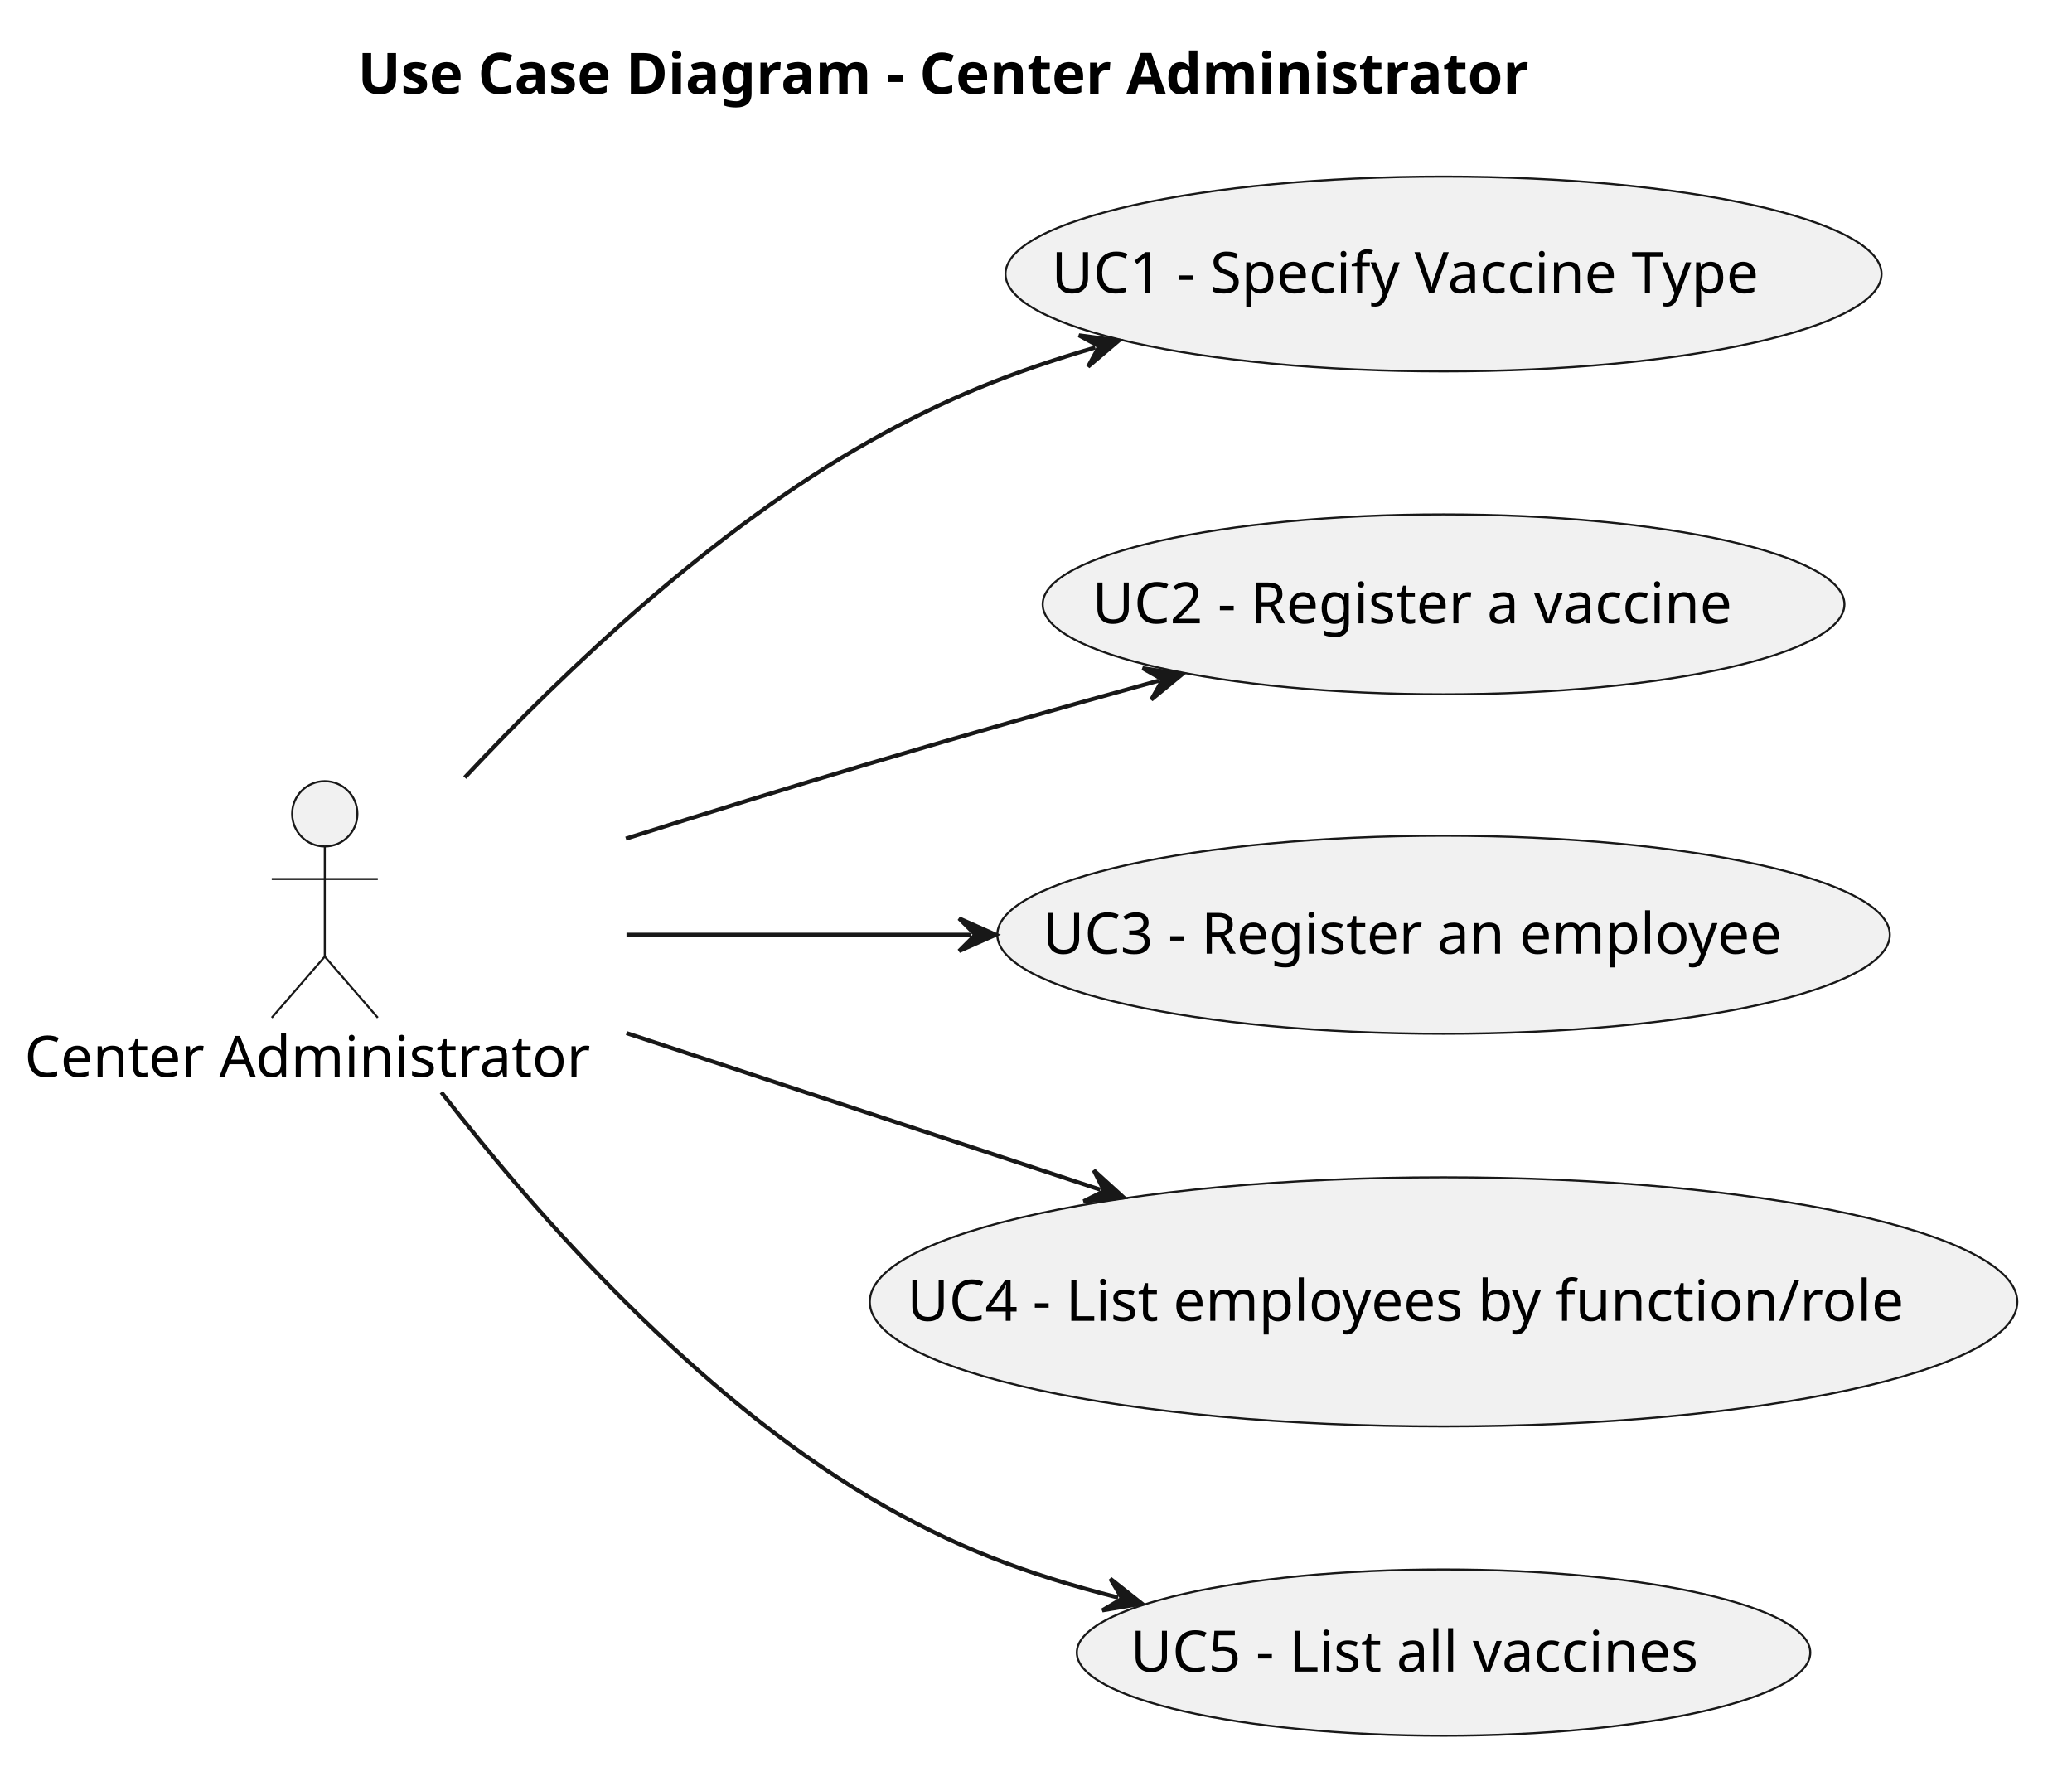
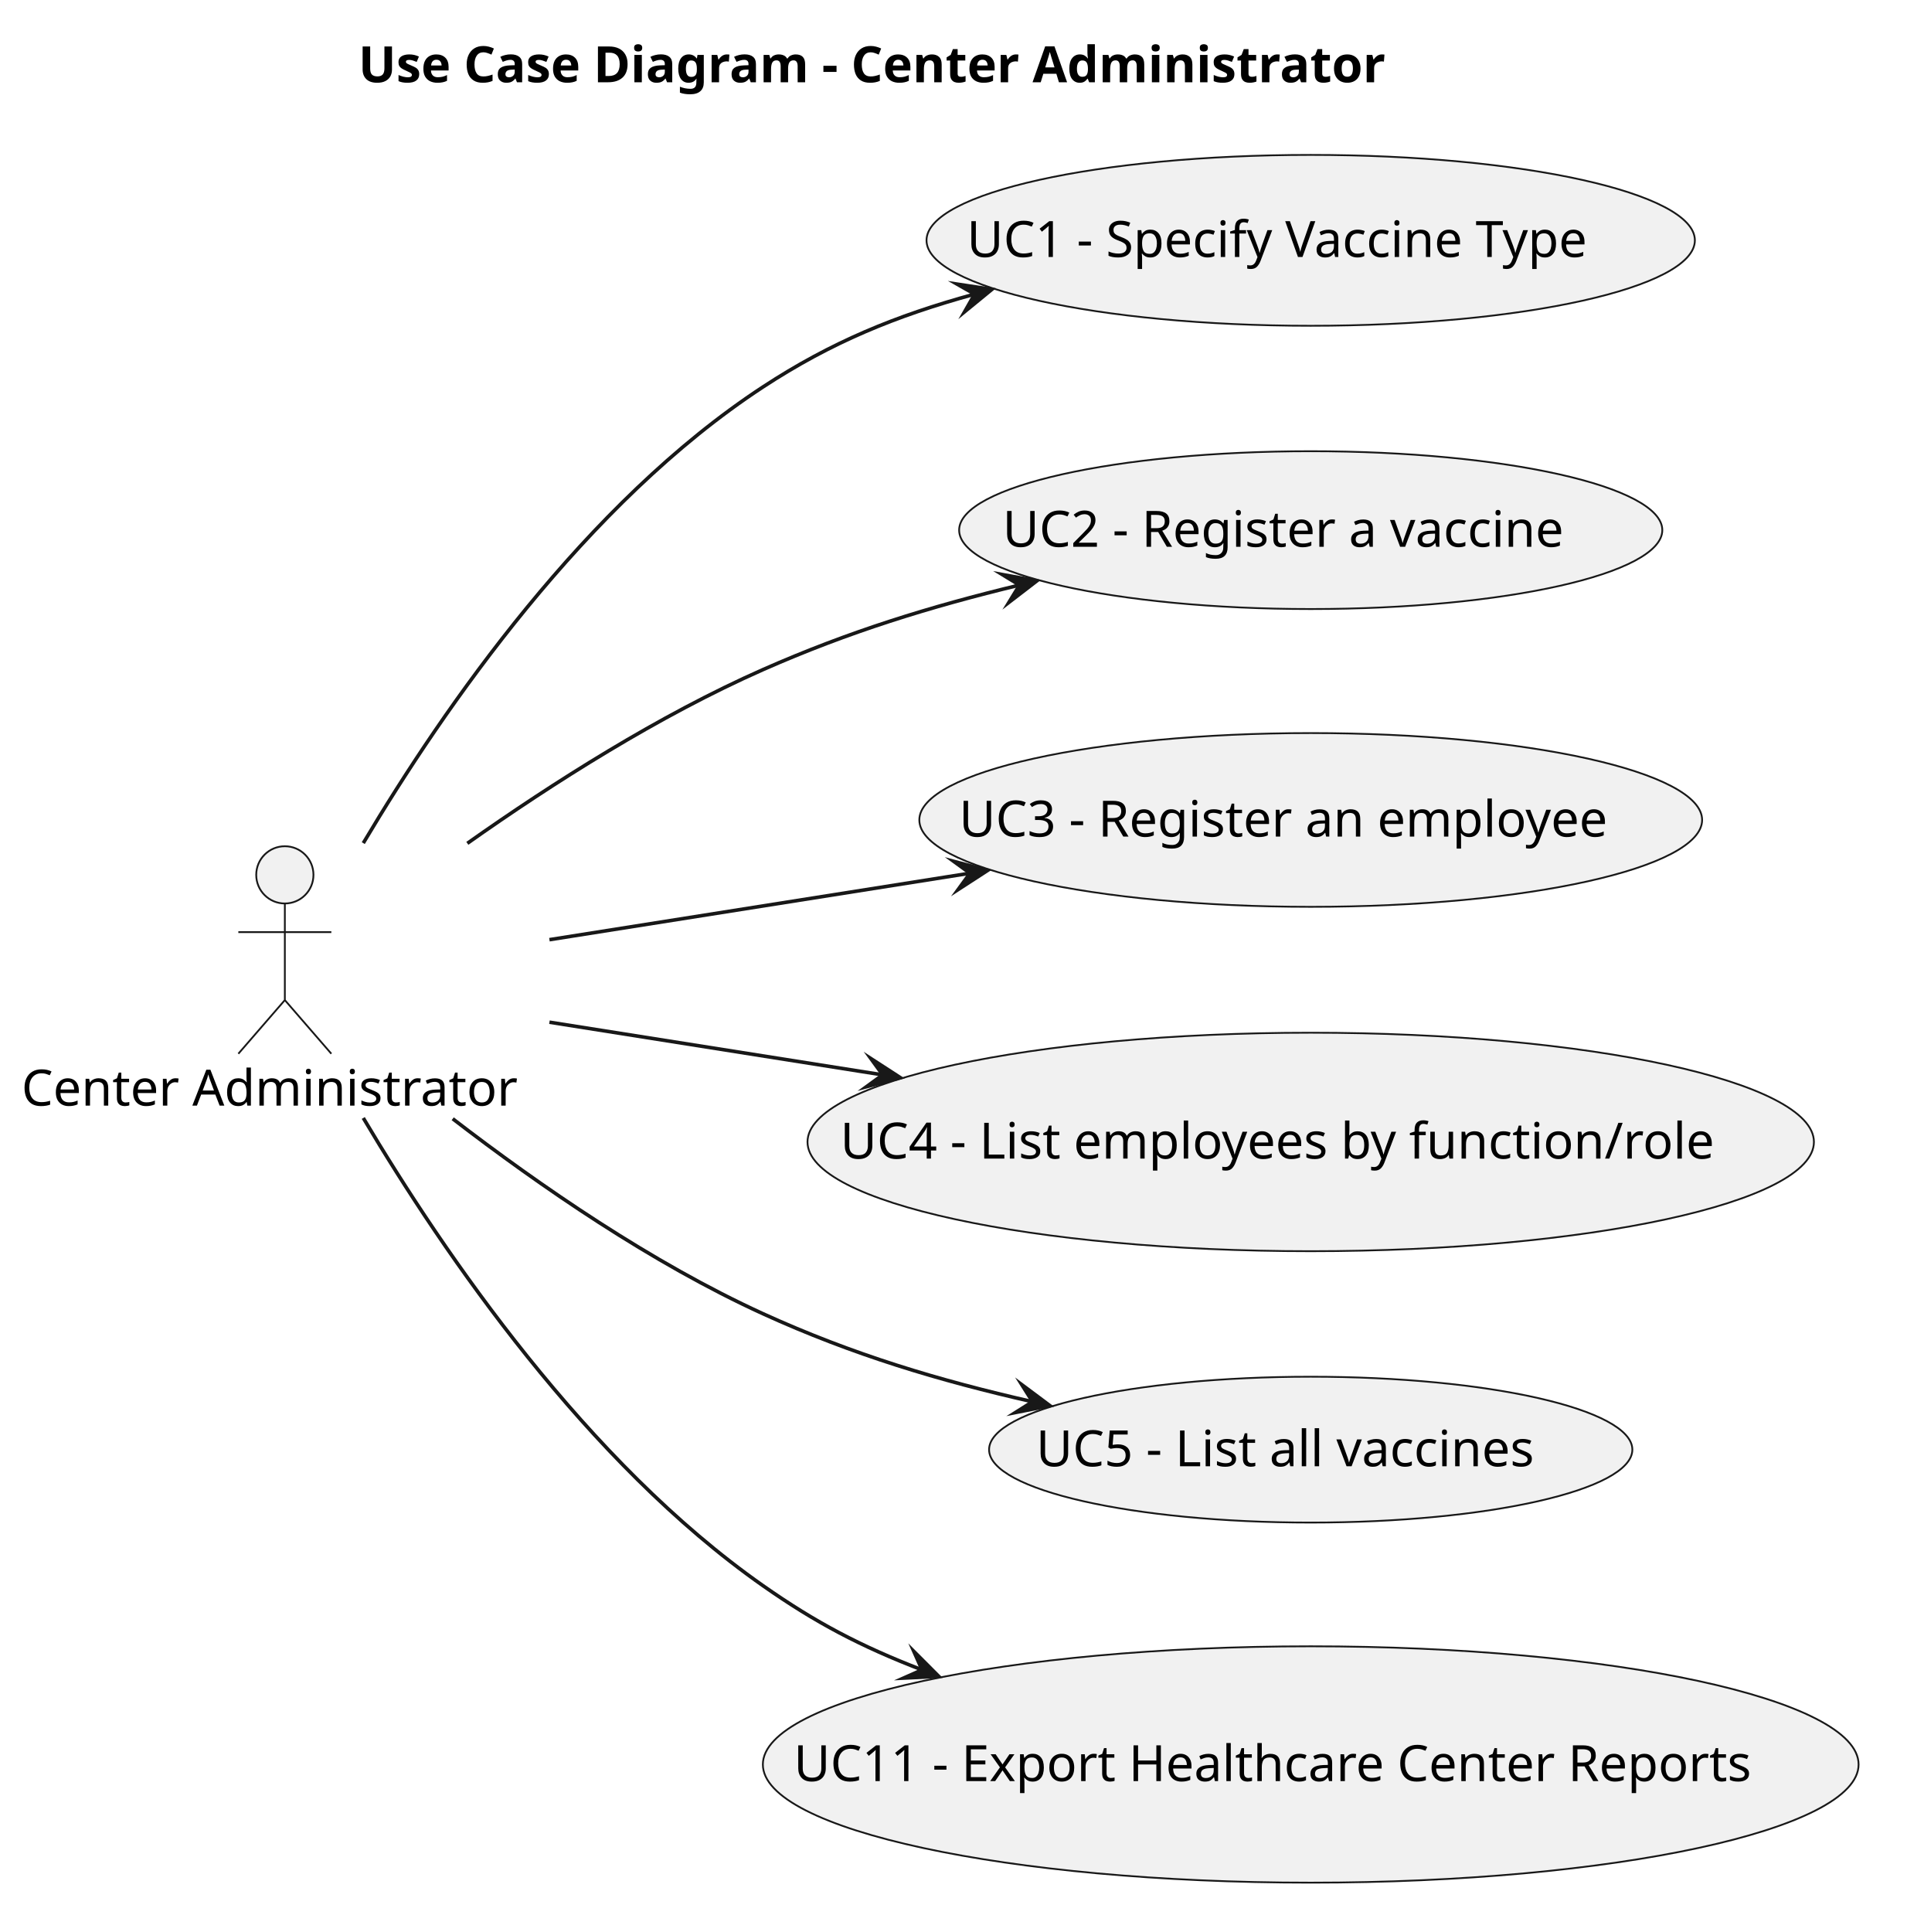
- <svg xmlns="http://www.w3.org/2000/svg" contentStyleType="text/css" data-diagram-type="DESCRIPTION" height="439px" preserveAspectRatio="none" style="width:508px;height:439px;background:#FFFFFF;" version="1.1" viewBox="0 0 508 439" width="508px" zoomAndPan="magnify">
+ <svg xmlns="http://www.w3.org/2000/svg" contentStyleType="text/css" data-diagram-type="DESCRIPTION" height="540px" preserveAspectRatio="none" style="width:533px;height:540px;background:#FFFFFF;" version="1.1" viewBox="0 0 533 540" width="533px" zoomAndPan="magnify">
  <defs />
  <g>
    <g class="title" data-source-line="1">
-       <text fill="#000000" font-family="sans-serif" font-size="14" font-weight="700" lengthAdjust="spacing" textLength="326.184" x="87.703" y="22.995">Use Case Diagram - Center Administrator</text>
+       <text fill="#000000" font-family="sans-serif" font-size="14" font-weight="700" lengthAdjust="spacing" textLength="326.184" x="100.185" y="22.995">Use Case Diagram - Center Administrator</text>
    </g>
-     <g class="entity" data-qualified-name="Admin" data-source-line="4" id="ent0002">
-       <ellipse cx="79.626" cy="199.527" fill="#F1F1F1" rx="8" ry="8" style="stroke:#181818;stroke-width:0.5;" />
-       <path d="M79.626,207.527 L79.626,234.527 M66.626,215.527 L92.626,215.527 M79.626,234.527 L66.626,249.527 M79.626,234.527 L92.626,249.527" fill="none" style="stroke:#181818;stroke-width:0.5;" />
-       <text fill="#000000" font-family="sans-serif" font-size="14" lengthAdjust="spacing" textLength="147.253" x="6" y="264.022">Center Administrator</text>
+     <g class="entity" data-qualified-name="Admin" data-source-line="4" id="ent0001">
+       <ellipse cx="79.626" cy="244.527" fill="#F1F1F1" rx="8" ry="8" style="stroke:#181818;stroke-width:0.5;" />
+       <path d="M79.626,252.527 L79.626,279.527 M66.626,260.527 L92.626,260.527 M79.626,279.527 L66.626,294.527 M79.626,279.527 L92.626,294.527" fill="none" style="stroke:#181818;stroke-width:0.5;" />
+       <text fill="#000000" font-family="sans-serif" font-size="14" lengthAdjust="spacing" textLength="147.253" x="6" y="309.022">Center Administrator</text>
    </g>
-     <g class="entity" data-qualified-name="UC1" data-source-line="7" id="ent0003">
-       <ellipse cx="353.915" cy="67.176" fill="#F1F1F1" rx="107.395" ry="23.879" style="stroke:#181818;stroke-width:0.5;" />
-       <text fill="#000000" font-family="sans-serif" font-size="14" lengthAdjust="spacing" textLength="192.233" x="257.798" y="71.824">UC1 - Specify Vaccine Type</text>
+     <g class="entity" data-qualified-name="UC1" data-source-line="7" id="ent0002">
+       <ellipse cx="366.395" cy="67.176" fill="#F1F1F1" rx="107.395" ry="23.879" style="stroke:#181818;stroke-width:0.5;" />
+       <text fill="#000000" font-family="sans-serif" font-size="14" lengthAdjust="spacing" textLength="192.233" x="270.278" y="71.824">UC1 - Specify Vaccine Type</text>
    </g>
-     <g class="entity" data-qualified-name="UC2" data-source-line="8" id="ent0004">
-       <ellipse cx="353.923" cy="148.173" fill="#F1F1F1" rx="98.283" ry="22.056" style="stroke:#181818;stroke-width:0.5;" />
-       <text fill="#000000" font-family="sans-serif" font-size="14" lengthAdjust="spacing" textLength="172.266" x="267.79" y="152.822">UC2 - Register a vaccine</text>
+     <g class="entity" data-qualified-name="UC2" data-source-line="8" id="ent0003">
+       <ellipse cx="366.403" cy="148.173" fill="#F1F1F1" rx="98.283" ry="22.056" style="stroke:#181818;stroke-width:0.5;" />
+       <text fill="#000000" font-family="sans-serif" font-size="14" lengthAdjust="spacing" textLength="172.266" x="280.27" y="152.822">UC2 - Register a vaccine</text>
    </g>
-     <g class="entity" data-qualified-name="UC3" data-source-line="9" id="ent0005">
-       <ellipse cx="353.923" cy="229.179" fill="#F1F1F1" rx="109.413" ry="24.282" style="stroke:#181818;stroke-width:0.5;" />
-       <text fill="#000000" font-family="sans-serif" font-size="14" lengthAdjust="spacing" textLength="196.608" x="255.618" y="233.828">UC3 - Register an employee</text>
+     <g class="entity" data-qualified-name="UC3" data-source-line="9" id="ent0004">
+       <ellipse cx="366.403" cy="229.179" fill="#F1F1F1" rx="109.413" ry="24.282" style="stroke:#181818;stroke-width:0.5;" />
+       <text fill="#000000" font-family="sans-serif" font-size="14" lengthAdjust="spacing" textLength="196.608" x="268.098" y="233.828">UC3 - Register an employee</text>
    </g>
-     <g class="entity" data-qualified-name="UC4" data-source-line="10" id="ent0006">
-       <ellipse cx="353.92" cy="319.181" fill="#F1F1F1" rx="140.67" ry="30.534" style="stroke:#181818;stroke-width:0.5;" />
-       <text fill="#000000" font-family="sans-serif" font-size="14" lengthAdjust="spacing" textLength="263.006" x="222.417" y="323.829">UC4 - List employees by function/role</text>
+     <g class="entity" data-qualified-name="UC4" data-source-line="10" id="ent0005">
+       <ellipse cx="366.4" cy="319.181" fill="#F1F1F1" rx="140.67" ry="30.534" style="stroke:#181818;stroke-width:0.5;" />
+       <text fill="#000000" font-family="sans-serif" font-size="14" lengthAdjust="spacing" textLength="263.006" x="234.897" y="323.829">UC4 - List employees by function/role</text>
    </g>
-     <g class="entity" data-qualified-name="UC5" data-source-line="11" id="ent0007">
-       <ellipse cx="353.922" cy="405.179" fill="#F1F1F1" rx="89.912" ry="20.382" style="stroke:#181818;stroke-width:0.5;" />
-       <text fill="#000000" font-family="sans-serif" font-size="14" lengthAdjust="spacing" textLength="153.542" x="277.151" y="409.828">UC5 - List all vaccines</text>
+     <g class="entity" data-qualified-name="UC5" data-source-line="11" id="ent0006">
+       <ellipse cx="366.402" cy="405.179" fill="#F1F1F1" rx="89.912" ry="20.382" style="stroke:#181818;stroke-width:0.5;" />
+       <text fill="#000000" font-family="sans-serif" font-size="14" lengthAdjust="spacing" textLength="153.542" x="289.631" y="409.828">UC5 - List all vaccines</text>
    </g>
-     <g class="link" data-entity-1="ent0002" data-entity-2="ent0003" data-link-type="dependency" data-source-line="14" id="lnk8">
-       <path d="M113.95,190.627 C138.87,163.997 175.09,129.647 213.25,108.177 C231.97,97.637 247.904,91.269 268.524,85.209" fill="none" id="Admin-to-UC1" style="stroke:#181818;stroke-width:1;" />
-       <polygon fill="#181818" points="274.28,83.517,264.517,82.217,269.483,84.927,266.773,89.892,274.28,83.517" style="stroke:#181818;stroke-width:1;" />
+     <g class="entity" data-qualified-name="UC11" data-source-line="12" id="ent0007">
+       <ellipse cx="366.402" cy="493.177" fill="#F1F1F1" rx="153.152" ry="33.03" style="stroke:#181818;stroke-width:0.5;" />
+       <text fill="#000000" font-family="sans-serif" font-size="14" lengthAdjust="spacing" textLength="289.037" x="221.883" y="497.826">UC11 - Export Healthcare Center Reports</text>
    </g>
-     <g class="link" data-entity-1="ent0002" data-entity-2="ent0004" data-link-type="dependency" data-source-line="15" id="lnk9">
-       <path d="M153.45,205.617 C172.85,199.477 193.81,192.967 213.25,187.177 C238.23,179.737 260.057,173.537 284.087,166.887" fill="none" id="Admin-to-UC2" style="stroke:#181818;stroke-width:1;" />
-       <polygon fill="#181818" points="289.87,165.287,280.129,163.832,285.051,166.62,282.263,171.542,289.87,165.287" style="stroke:#181818;stroke-width:1;" />
+     <g class="link" data-entity-1="ent0001" data-entity-2="ent0002" data-link-type="dependency" data-source-line="15" id="lnk8">
+       <path d="M101.55,235.657 C124.17,197.637 163.73,140.617 213.25,108.177 C232.36,95.657 250.368,88.27 272.458,82.21" fill="none" id="Admin-to-UC1" style="stroke:#181818;stroke-width:1;" />
+       <polygon fill="#181818" points="277.28,80.887,267.542,79.41,272.458,82.21,269.659,87.125,277.28,80.887" style="stroke:#181818;stroke-width:1;stroke-linejoin:miter;stroke-miterlimit:10;" />
    </g>
-     <g class="link" data-entity-1="ent0002" data-entity-2="ent0005" data-link-type="dependency" data-source-line="16" id="lnk10">
-       <path d="M153.6,229.177 C181.4,229.177 207.72,229.177 238.14,229.177" fill="none" id="Admin-to-UC3" style="stroke:#181818;stroke-width:1;" />
-       <polygon fill="#181818" points="244.14,229.177,235.14,225.177,239.14,229.177,235.14,233.177,244.14,229.177" style="stroke:#181818;stroke-width:1;" />
+     <g class="link" data-entity-1="ent0001" data-entity-2="ent0003" data-link-type="dependency" data-source-line="16" id="lnk9">
+       <path d="M130.64,235.717 C154.58,218.817 184.28,199.967 213.25,187.177 C237.33,176.547 260.01,169.56 284.99,163.53" fill="none" id="Admin-to-UC2" style="stroke:#181818;stroke-width:1;" />
+       <polygon fill="#181818" points="289.85,162.357,280.163,160.58,284.99,163.53,282.04,168.357,289.85,162.357" style="stroke:#181818;stroke-width:1;stroke-linejoin:miter;stroke-miterlimit:10;" />
    </g>
-     <g class="link" data-entity-1="ent0002" data-entity-2="ent0006" data-link-type="dependency" data-source-line="17" id="lnk11">
-       <path d="M153.6,253.297 C191.25,265.737 231.483,279.034 269.763,291.684" fill="none" id="Admin-to-UC4" style="stroke:#181818;stroke-width:1;" />
-       <polygon fill="#181818" points="275.46,293.567,268.17,286.945,270.712,291.998,265.659,294.541,275.46,293.567" style="stroke:#181818;stroke-width:1;" />
+     <g class="link" data-entity-1="ent0001" data-entity-2="ent0004" data-link-type="dependency" data-source-line="17" id="lnk10">
+       <path d="M153.59,262.647 C190.92,256.747 231.731,250.297 271.151,244.067" fill="none" id="Admin-to-UC3" style="stroke:#181818;stroke-width:1;" />
+       <polygon fill="#181818" points="276.09,243.287,266.576,240.741,271.151,244.067,267.825,248.643,276.09,243.287" style="stroke:#181818;stroke-width:1;stroke-linejoin:miter;stroke-miterlimit:10;" />
    </g>
-     <g class="link" data-entity-1="ent0002" data-entity-2="ent0007" data-link-type="dependency" data-source-line="18" id="lnk12">
-       <path d="M108.21,267.797 C132.47,299.027 170.53,341.827 213.25,367.177 C233.46,379.167 251.725,385.988 274.145,391.688" fill="none" id="Admin-to-UC5" style="stroke:#181818;stroke-width:1;" />
-       <polygon fill="#181818" points="279.96,393.167,272.223,387.073,275.114,391.935,270.252,394.826,279.96,393.167" style="stroke:#181818;stroke-width:1;" />
+     <g class="link" data-entity-1="ent0001" data-entity-2="ent0005" data-link-type="dependency" data-source-line="18" id="lnk11">
+       <path d="M153.59,285.707 C183.42,290.417 213.691,295.207 246.751,300.427" fill="none" id="Admin-to-UC4" style="stroke:#181818;stroke-width:1;" />
+       <polygon fill="#181818" points="251.69,301.207,243.424,295.852,246.751,300.427,242.176,303.754,251.69,301.207" style="stroke:#181818;stroke-width:1;stroke-linejoin:miter;stroke-miterlimit:10;" />
+     </g>
+     <g class="link" data-entity-1="ent0001" data-entity-2="ent0006" data-link-type="dependency" data-source-line="19" id="lnk12">
+       <path d="M126.55,312.697 C150.97,331.497 182.3,353.047 213.25,367.177 C238.39,378.647 262.644,385.89 288.634,391.79" fill="none" id="Admin-to-UC5" style="stroke:#181818;stroke-width:1;" />
+       <polygon fill="#181818" points="293.51,392.897,285.619,387.004,288.634,391.79,283.848,394.805,293.51,392.897" style="stroke:#181818;stroke-width:1;stroke-linejoin:miter;stroke-miterlimit:10;" />
+     </g>
+     <g class="link" data-entity-1="ent0001" data-entity-2="ent0007" data-link-type="dependency" data-source-line="20" id="lnk13">
+       <path d="M101.55,312.477 C124.3,350.747 164.09,408.707 213.25,443.177 C228.05,453.547 240.475,460.078 257.745,466.738" fill="none" id="Admin-to-UC11" style="stroke:#181818;stroke-width:1;" />
+       <polygon fill="#181818" points="262.41,468.537,255.452,461.567,257.745,466.738,252.573,469.031,262.41,468.537" style="stroke:#181818;stroke-width:1;stroke-linejoin:miter;stroke-miterlimit:10;" />
    </g>
  </g>
</svg>
